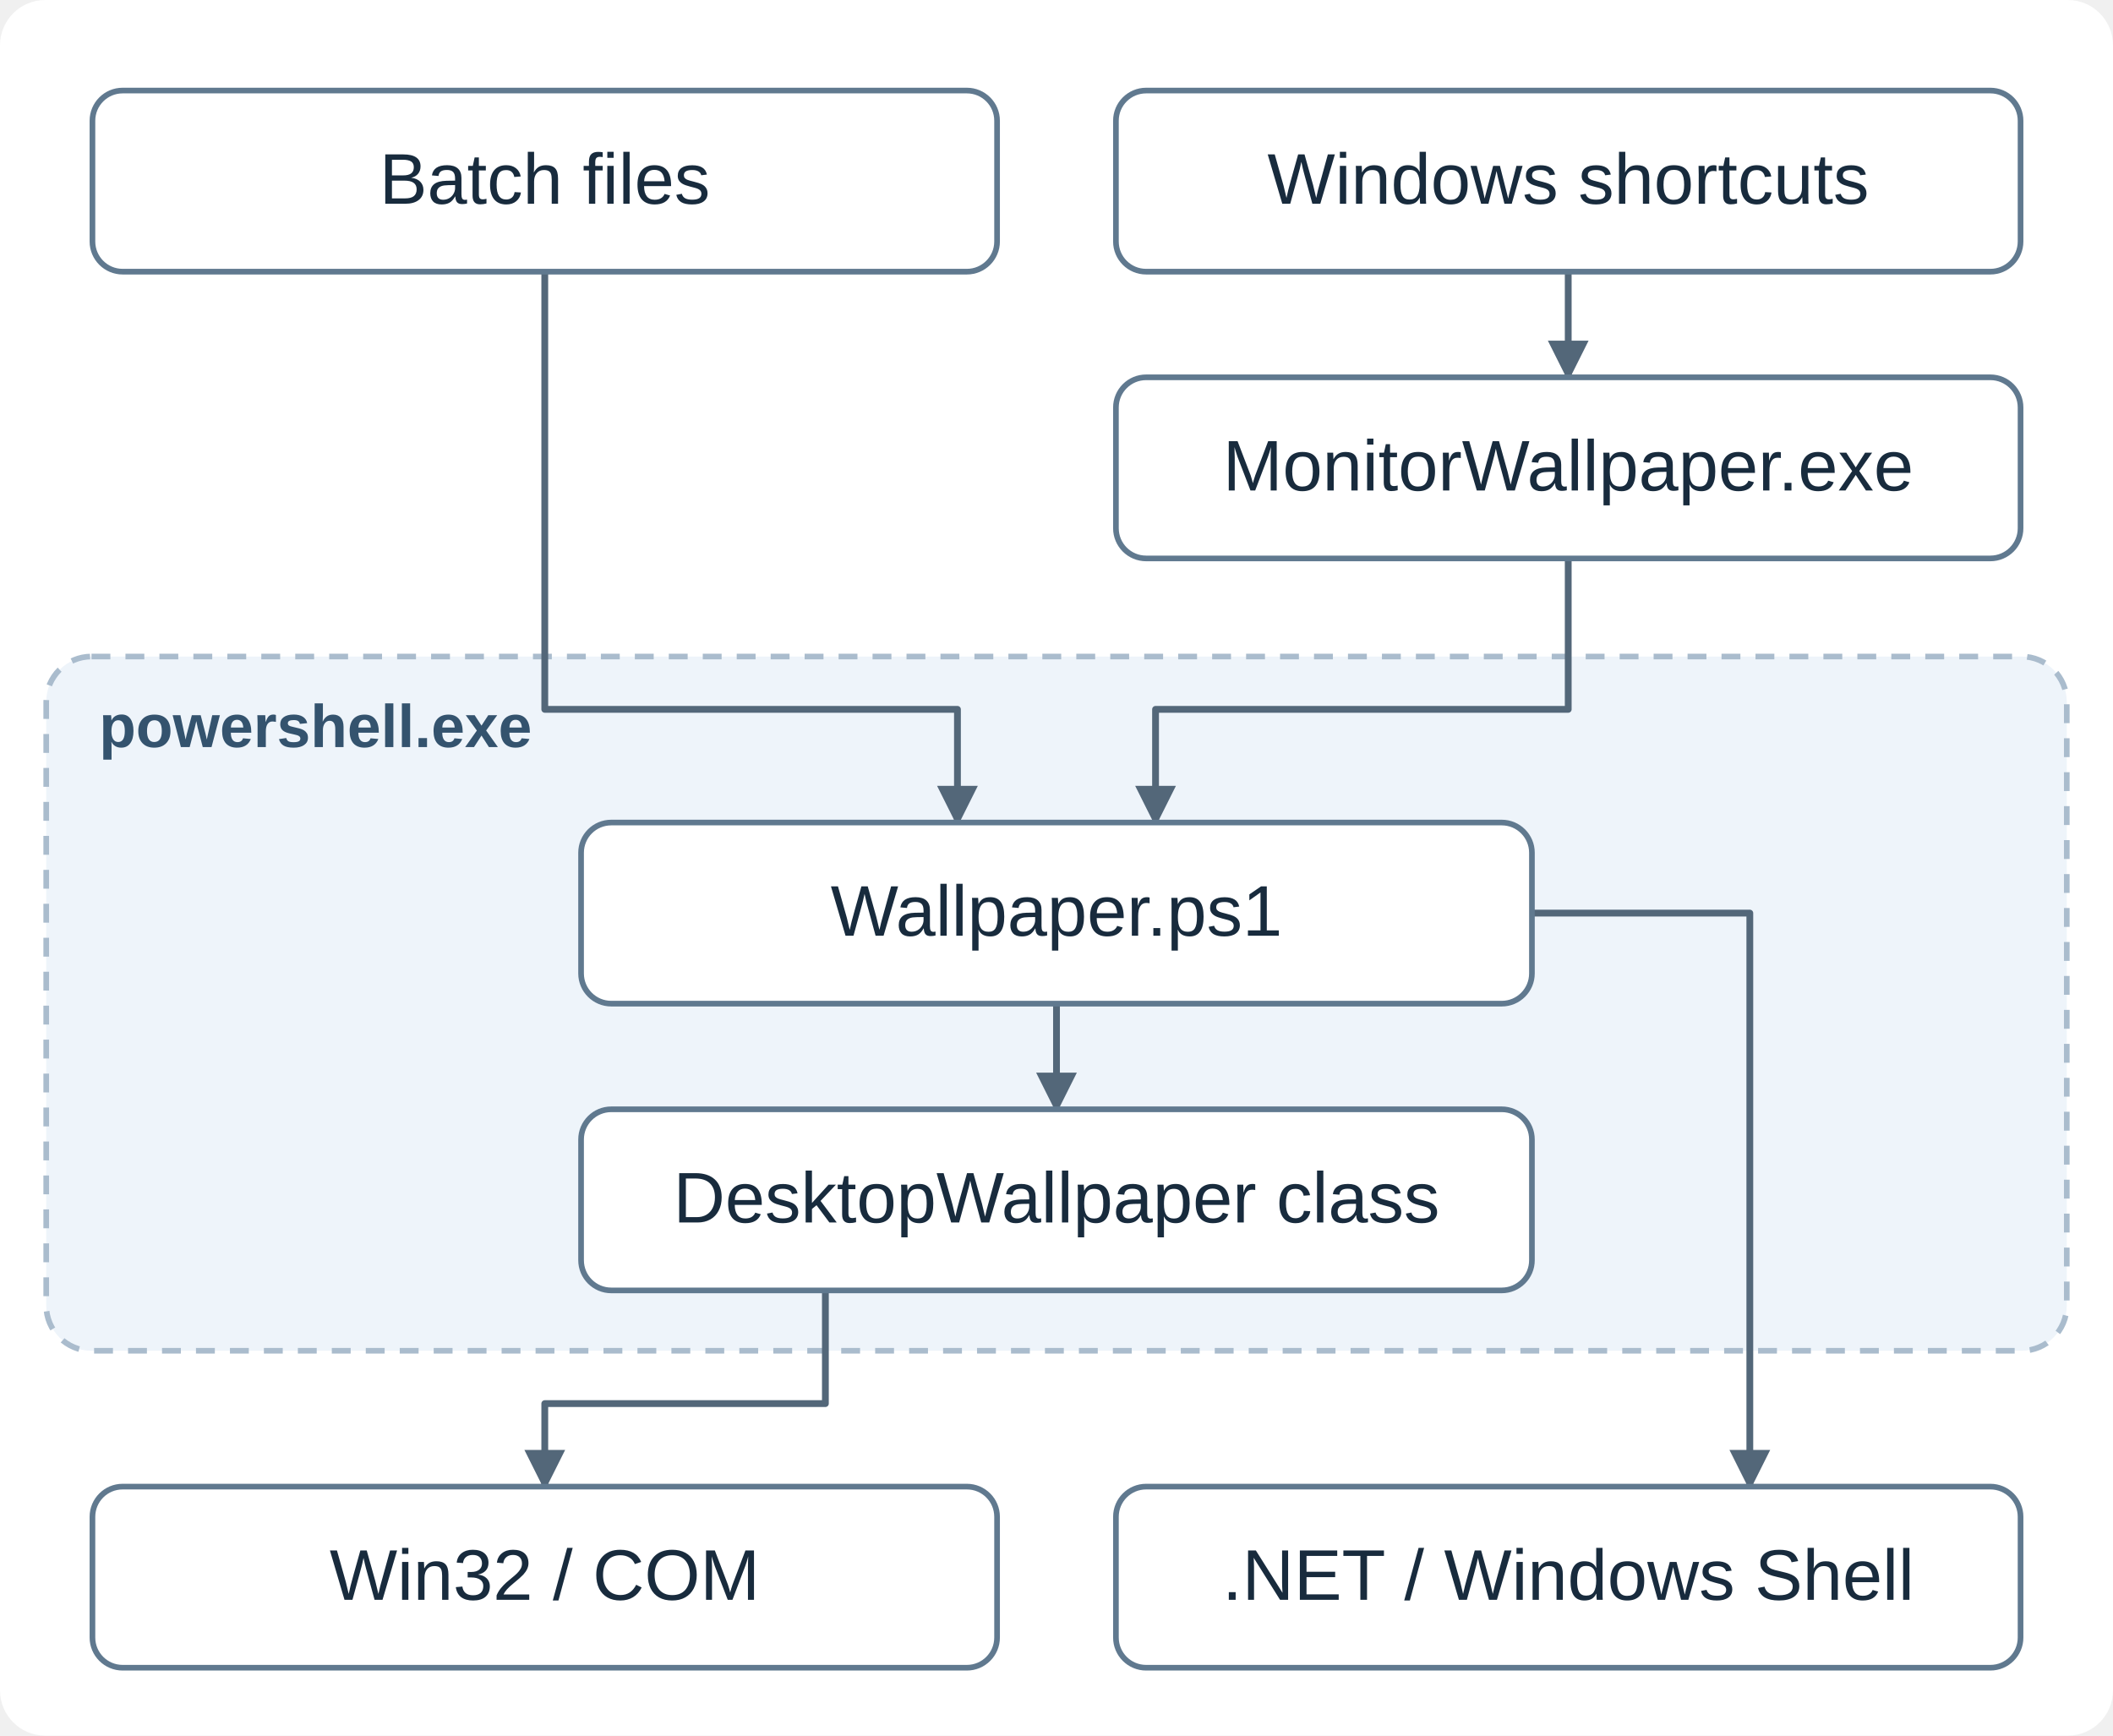
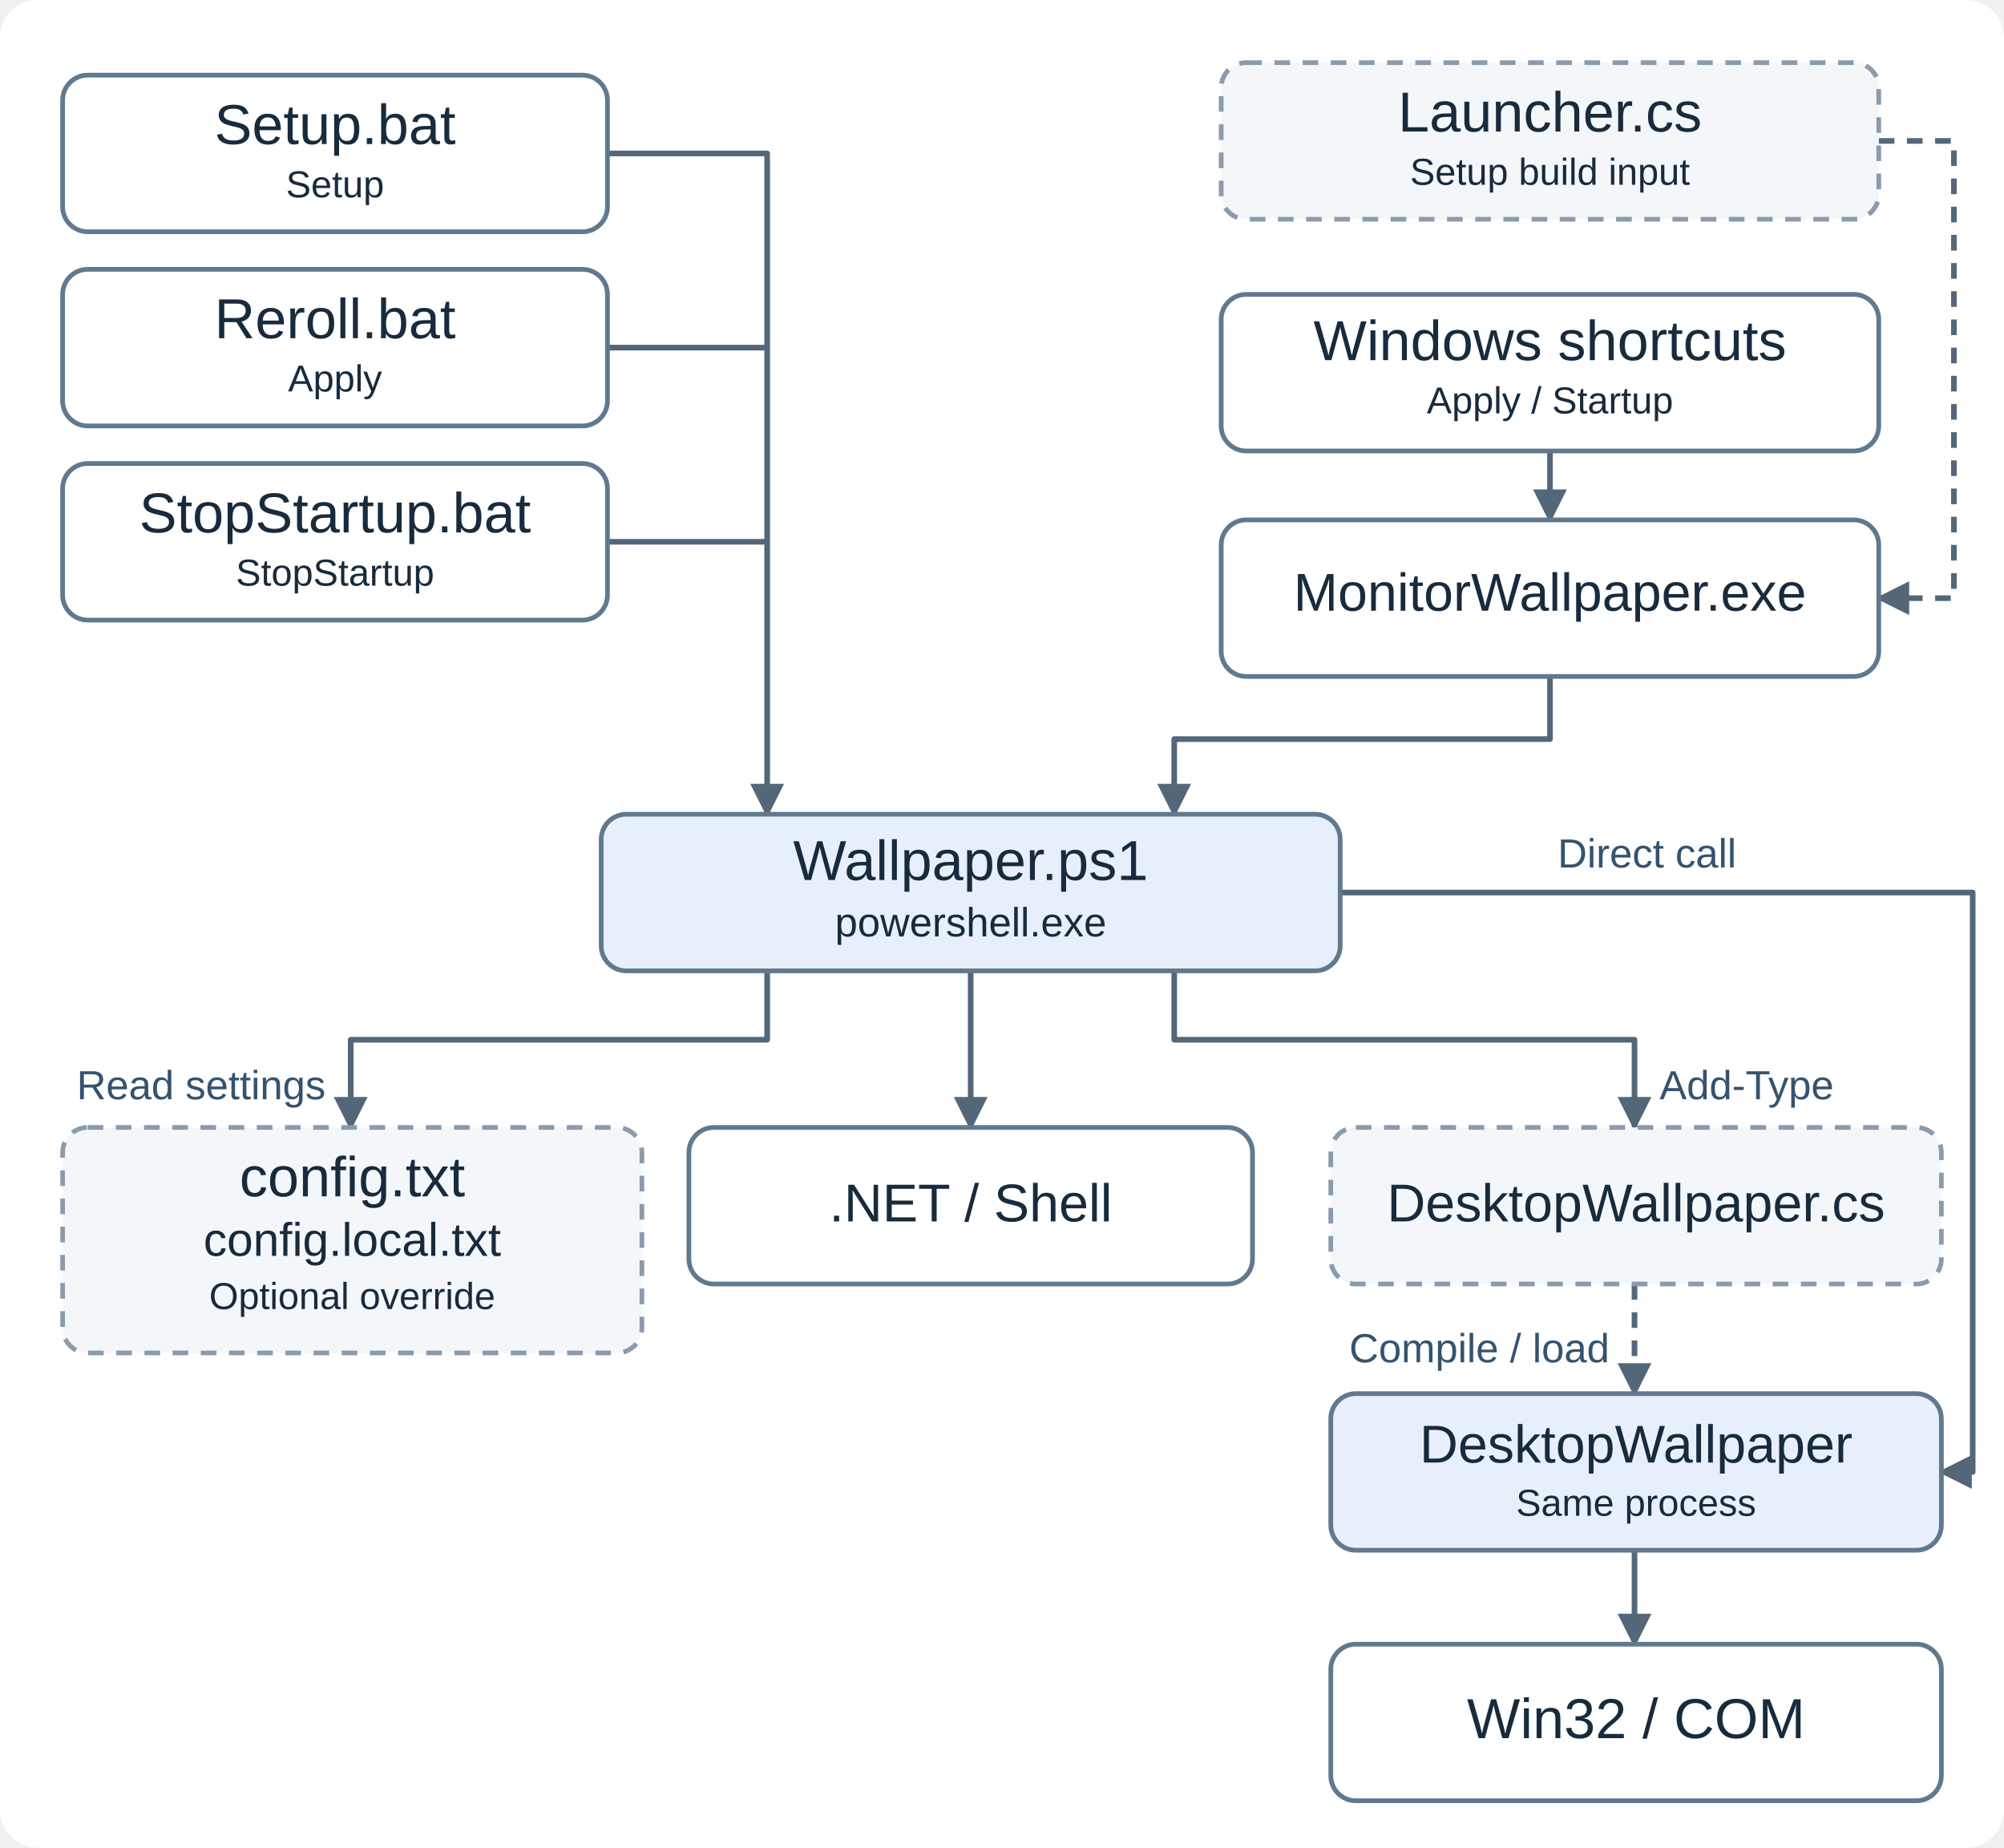
- <svg xmlns="http://www.w3.org/2000/svg" viewBox="0 0 560 460" width="560" height="460" role="img" aria-label="runtime architecture">
+ <svg xmlns="http://www.w3.org/2000/svg" viewBox="0 0 640 590" width="640" height="590" role="img" aria-label="Runtime architecture and source files">
  <defs>
-     <marker id="arrow" viewBox="0 0 10 10" refX="9" refY="5" markerWidth="6" markerHeight="6" orient="auto-start-reverse">
+     <marker id="a" viewBox="0 0 10 10" refX="9" refY="5" markerWidth="6" markerHeight="6" orient="auto">
      <path d="M0 0 L10 5 L0 10 Z" fill="#536779" />
    </marker>
  </defs>
-   <rect width="560" height="460" rx="12" fill="#ffffff" />
-   <rect x="12.25" y="174" width="535.5" height="184" rx="12" fill="#eef4fa" stroke="#aabccd" stroke-width="1.5" stroke-dasharray="5 4" />
-   <text x="26.25" y="198" font-family="Arial, sans-serif" font-size="16" font-weight="bold" fill="#34536e">powershell.exe</text>
-   <path d="M415.62 72 V100" fill="none" stroke="#536779" stroke-width="1.8" stroke-linejoin="round" marker-end="url(#arrow)" />
-   <path d="M415.62 148 V188 H306.25 V218" fill="none" stroke="#536779" stroke-width="1.8" stroke-linejoin="round" marker-end="url(#arrow)" />
-   <path d="M144.38 72 V188 H253.75 V218" fill="none" stroke="#536779" stroke-width="1.8" stroke-linejoin="round" marker-end="url(#arrow)" />
-   <path d="M280 266 V294" fill="none" stroke="#536779" stroke-width="1.8" stroke-linejoin="round" marker-end="url(#arrow)" />
-   <path d="M218.75 342 V372 H144.38 V394" fill="none" stroke="#536779" stroke-width="1.8" stroke-linejoin="round" marker-end="url(#arrow)" />
-   <path d="M406 242 H463.75 V394" fill="none" stroke="#536779" stroke-width="1.8" stroke-linejoin="round" marker-end="url(#arrow)" />
-   <rect x="24.5" y="24" width="239.75" height="48" rx="8" fill="#ffffff" stroke="#60798f" stroke-width="1.5" />
-   <text x="144.375" y="54" text-anchor="middle" font-family="Arial, sans-serif" font-size="19" fill="#182b3d">Batch files</text>
-   <rect x="295.75" y="24" width="239.75" height="48" rx="8" fill="#ffffff" stroke="#60798f" stroke-width="1.5" />
-   <text x="415.625" y="54" text-anchor="middle" font-family="Arial, sans-serif" font-size="19" fill="#182b3d">Windows shortcuts</text>
-   <rect x="295.75" y="100" width="239.75" height="48" rx="8" fill="#ffffff" stroke="#60798f" stroke-width="1.5" />
-   <text x="415.625" y="130" text-anchor="middle" font-family="Arial, sans-serif" font-size="19" fill="#182b3d">MonitorWallpaper.exe</text>
-   <rect x="154" y="218" width="252" height="48" rx="8" fill="#ffffff" stroke="#60798f" stroke-width="1.5" />
-   <text x="280" y="248" text-anchor="middle" font-family="Arial, sans-serif" font-size="19" fill="#182b3d">Wallpaper.ps1</text>
-   <rect x="154" y="294" width="252" height="48" rx="8" fill="#ffffff" stroke="#60798f" stroke-width="1.5" />
-   <text x="280" y="324" text-anchor="middle" font-family="Arial, sans-serif" font-size="19" fill="#182b3d">DesktopWallpaper class</text>
-   <rect x="24.5" y="394" width="239.75" height="48" rx="8" fill="#ffffff" stroke="#60798f" stroke-width="1.5" />
-   <text x="144.375" y="424" text-anchor="middle" font-family="Arial, sans-serif" font-size="19" fill="#182b3d">Win32 / COM</text>
-   <rect x="295.75" y="394" width="239.75" height="48" rx="8" fill="#ffffff" stroke="#60798f" stroke-width="1.5" />
-   <text x="415.625" y="424" text-anchor="middle" font-family="Arial, sans-serif" font-size="19" fill="#182b3d">.NET / Windows Shell</text>
+   <rect width="640" height="590" rx="12" fill="#fff" />
+   <g fill="none" stroke="#536779" stroke-width="1.8" stroke-linejoin="round" marker-end="url(#a)">
+     <path d="M194 49 H245 V260" />
+     <path d="M194 111 H245" marker-end="none" />
+     <path d="M194 173 H245" marker-end="none" />
+     <path d="M495 144 V166" />
+     <path d="M495 216 V236 H375 V260" />
+     <path d="M245 310 V332 H112 V360" />
+     <path d="M310 310 V360" />
+     <path d="M375 310 V332 H522 V360" />
+     <path d="M522 410 V445" stroke-dasharray="5 4" />
+     <path d="M428 285 H630 V470 H620" />
+     <path d="M522 495 V525" />
+     <path d="M600 45 H624 V191 H600" stroke-dasharray="5 4" />
+   </g>
+   <g fill="#fff" stroke="#60798f" stroke-width="1.5">
+     <rect x="20" y="24" width="174" height="50" rx="8" />
+     <rect x="20" y="86" width="174" height="50" rx="8" />
+     <rect x="20" y="148" width="174" height="50" rx="8" />
+     <rect x="390" y="94" width="210" height="50" rx="8" />
+     <rect x="390" y="166" width="210" height="50" rx="8" />
+     <rect x="192" y="260" width="236" height="50" rx="8" fill="#e7f0fa" />
+     <rect x="220" y="360" width="180" height="50" rx="8" />
+     <rect x="425" y="445" width="195" height="50" rx="8" fill="#e7f0fa" />
+     <rect x="425" y="525" width="195" height="50" rx="8" />
+   </g>
+   <g fill="#f4f7fa" stroke="#8a9bad" stroke-width="1.5" stroke-dasharray="5 4">
+     <rect x="390" y="20" width="210" height="50" rx="8" />
+     <rect x="20" y="360" width="185" height="72" rx="8" />
+     <rect x="425" y="360" width="195" height="50" rx="8" />
+   </g>
+   <g font-family="Arial, sans-serif" font-size="18" fill="#182b3d" text-anchor="middle">
+     <text x="107" y="46">Setup.bat</text>
+     <text x="107" y="63" font-size="12">Setup</text>
+     <text x="107" y="108">Reroll.bat</text>
+     <text x="107" y="125" font-size="12">Apply</text>
+     <text x="107" y="170">StopStartup.bat</text>
+     <text x="107" y="187" font-size="12">StopStartup</text>
+     <text x="495" y="42">Launcher.cs</text>
+     <text x="495" y="59" font-size="12">Setup build input</text>
+     <text x="495" y="115">Windows shortcuts</text>
+     <text x="495" y="132" font-size="12">Apply / Startup</text>
+     <text x="495" y="195" font-size="17">MonitorWallpaper.exe</text>
+     <text x="310" y="281">Wallpaper.ps1</text>
+     <text x="310" y="299" font-size="13">powershell.exe</text>
+     <text x="112.5" y="382">config.txt</text>
+     <text x="112.5" y="401" font-size="15">config.local.txt</text>
+     <text x="112.5" y="418" font-size="12">Optional override</text>
+     <text x="310" y="390" font-size="17">.NET / Shell</text>
+     <text x="522.5" y="390" font-size="17">DesktopWallpaper.cs</text>
+     <text x="522.5" y="467" font-size="17">DesktopWallpaper</text>
+     <text x="522.5" y="484" font-size="12">Same process</text>
+     <text x="522.5" y="555">Win32 / COM</text>
+   </g>
+   <g font-family="Arial, sans-serif" font-size="13" fill="#34536e" text-anchor="middle">
+     <text x="104" y="351" text-anchor="end">Read settings</text>
+     <text x="530" y="351" text-anchor="start">Add-Type</text>
+     <text x="514" y="435" text-anchor="end">Compile / load</text>
+     <text x="526" y="277">Direct call</text>
+   </g>
</svg>
